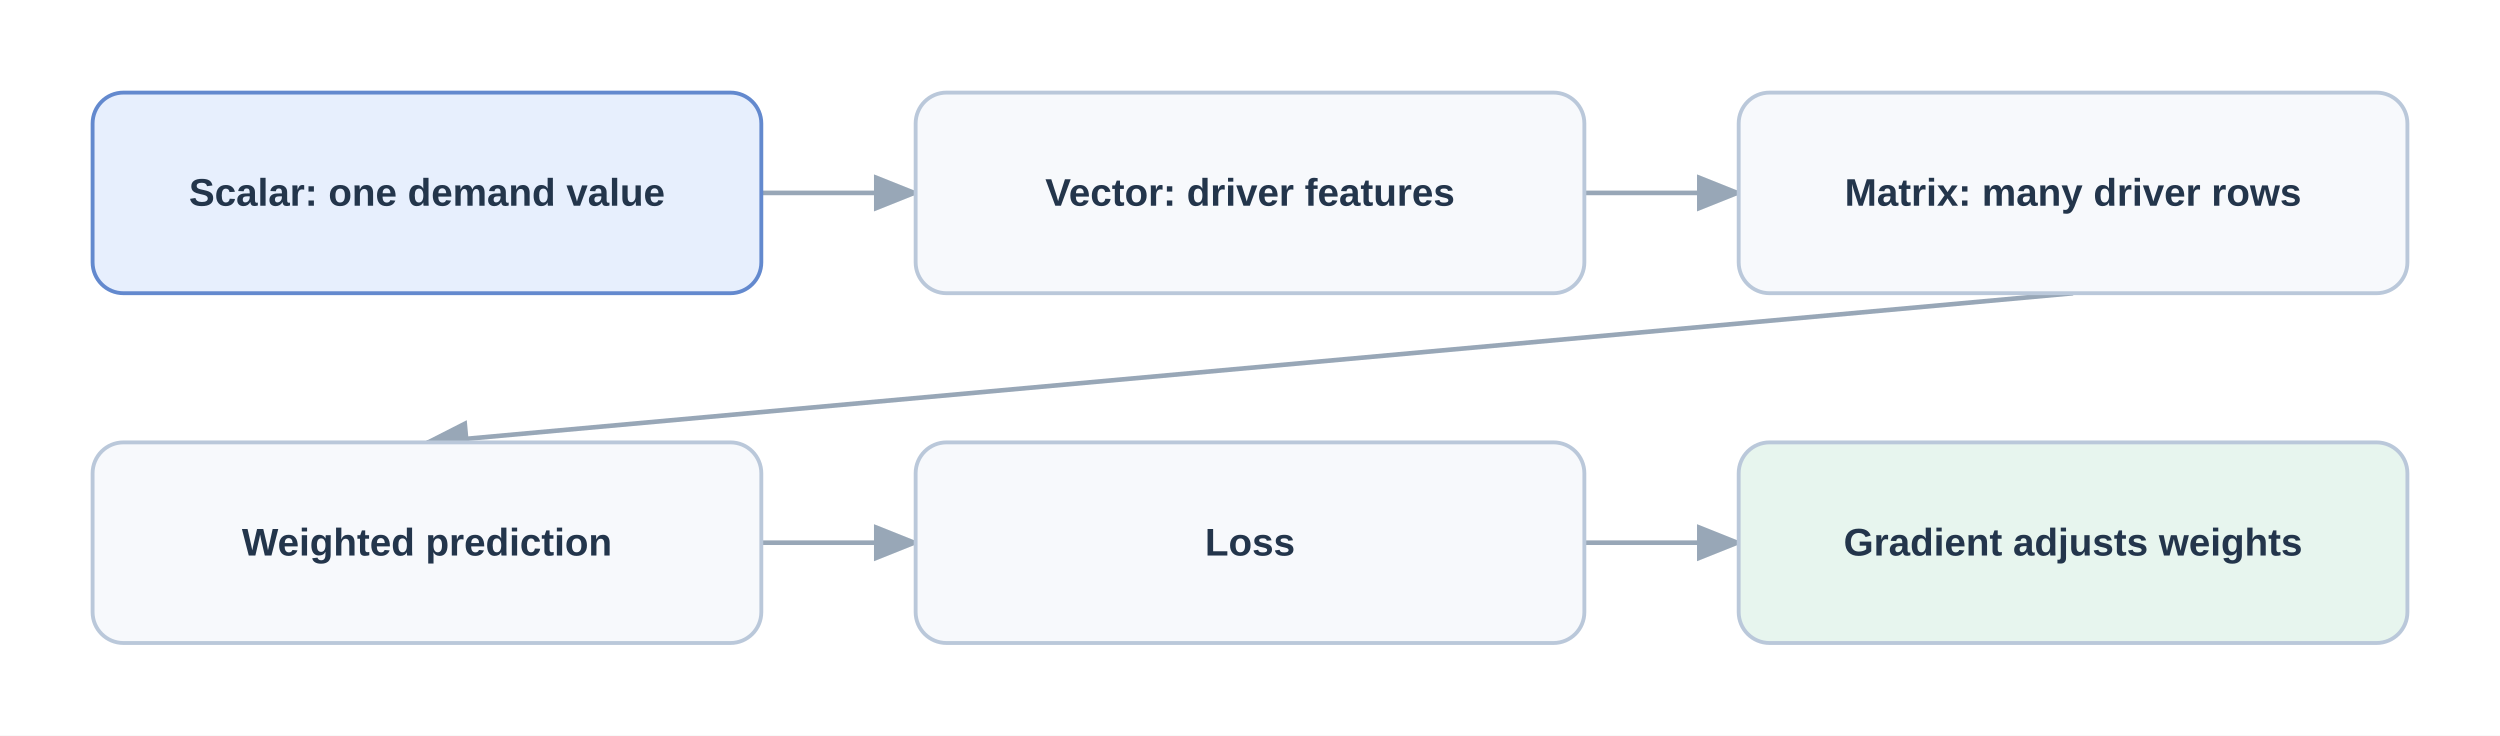
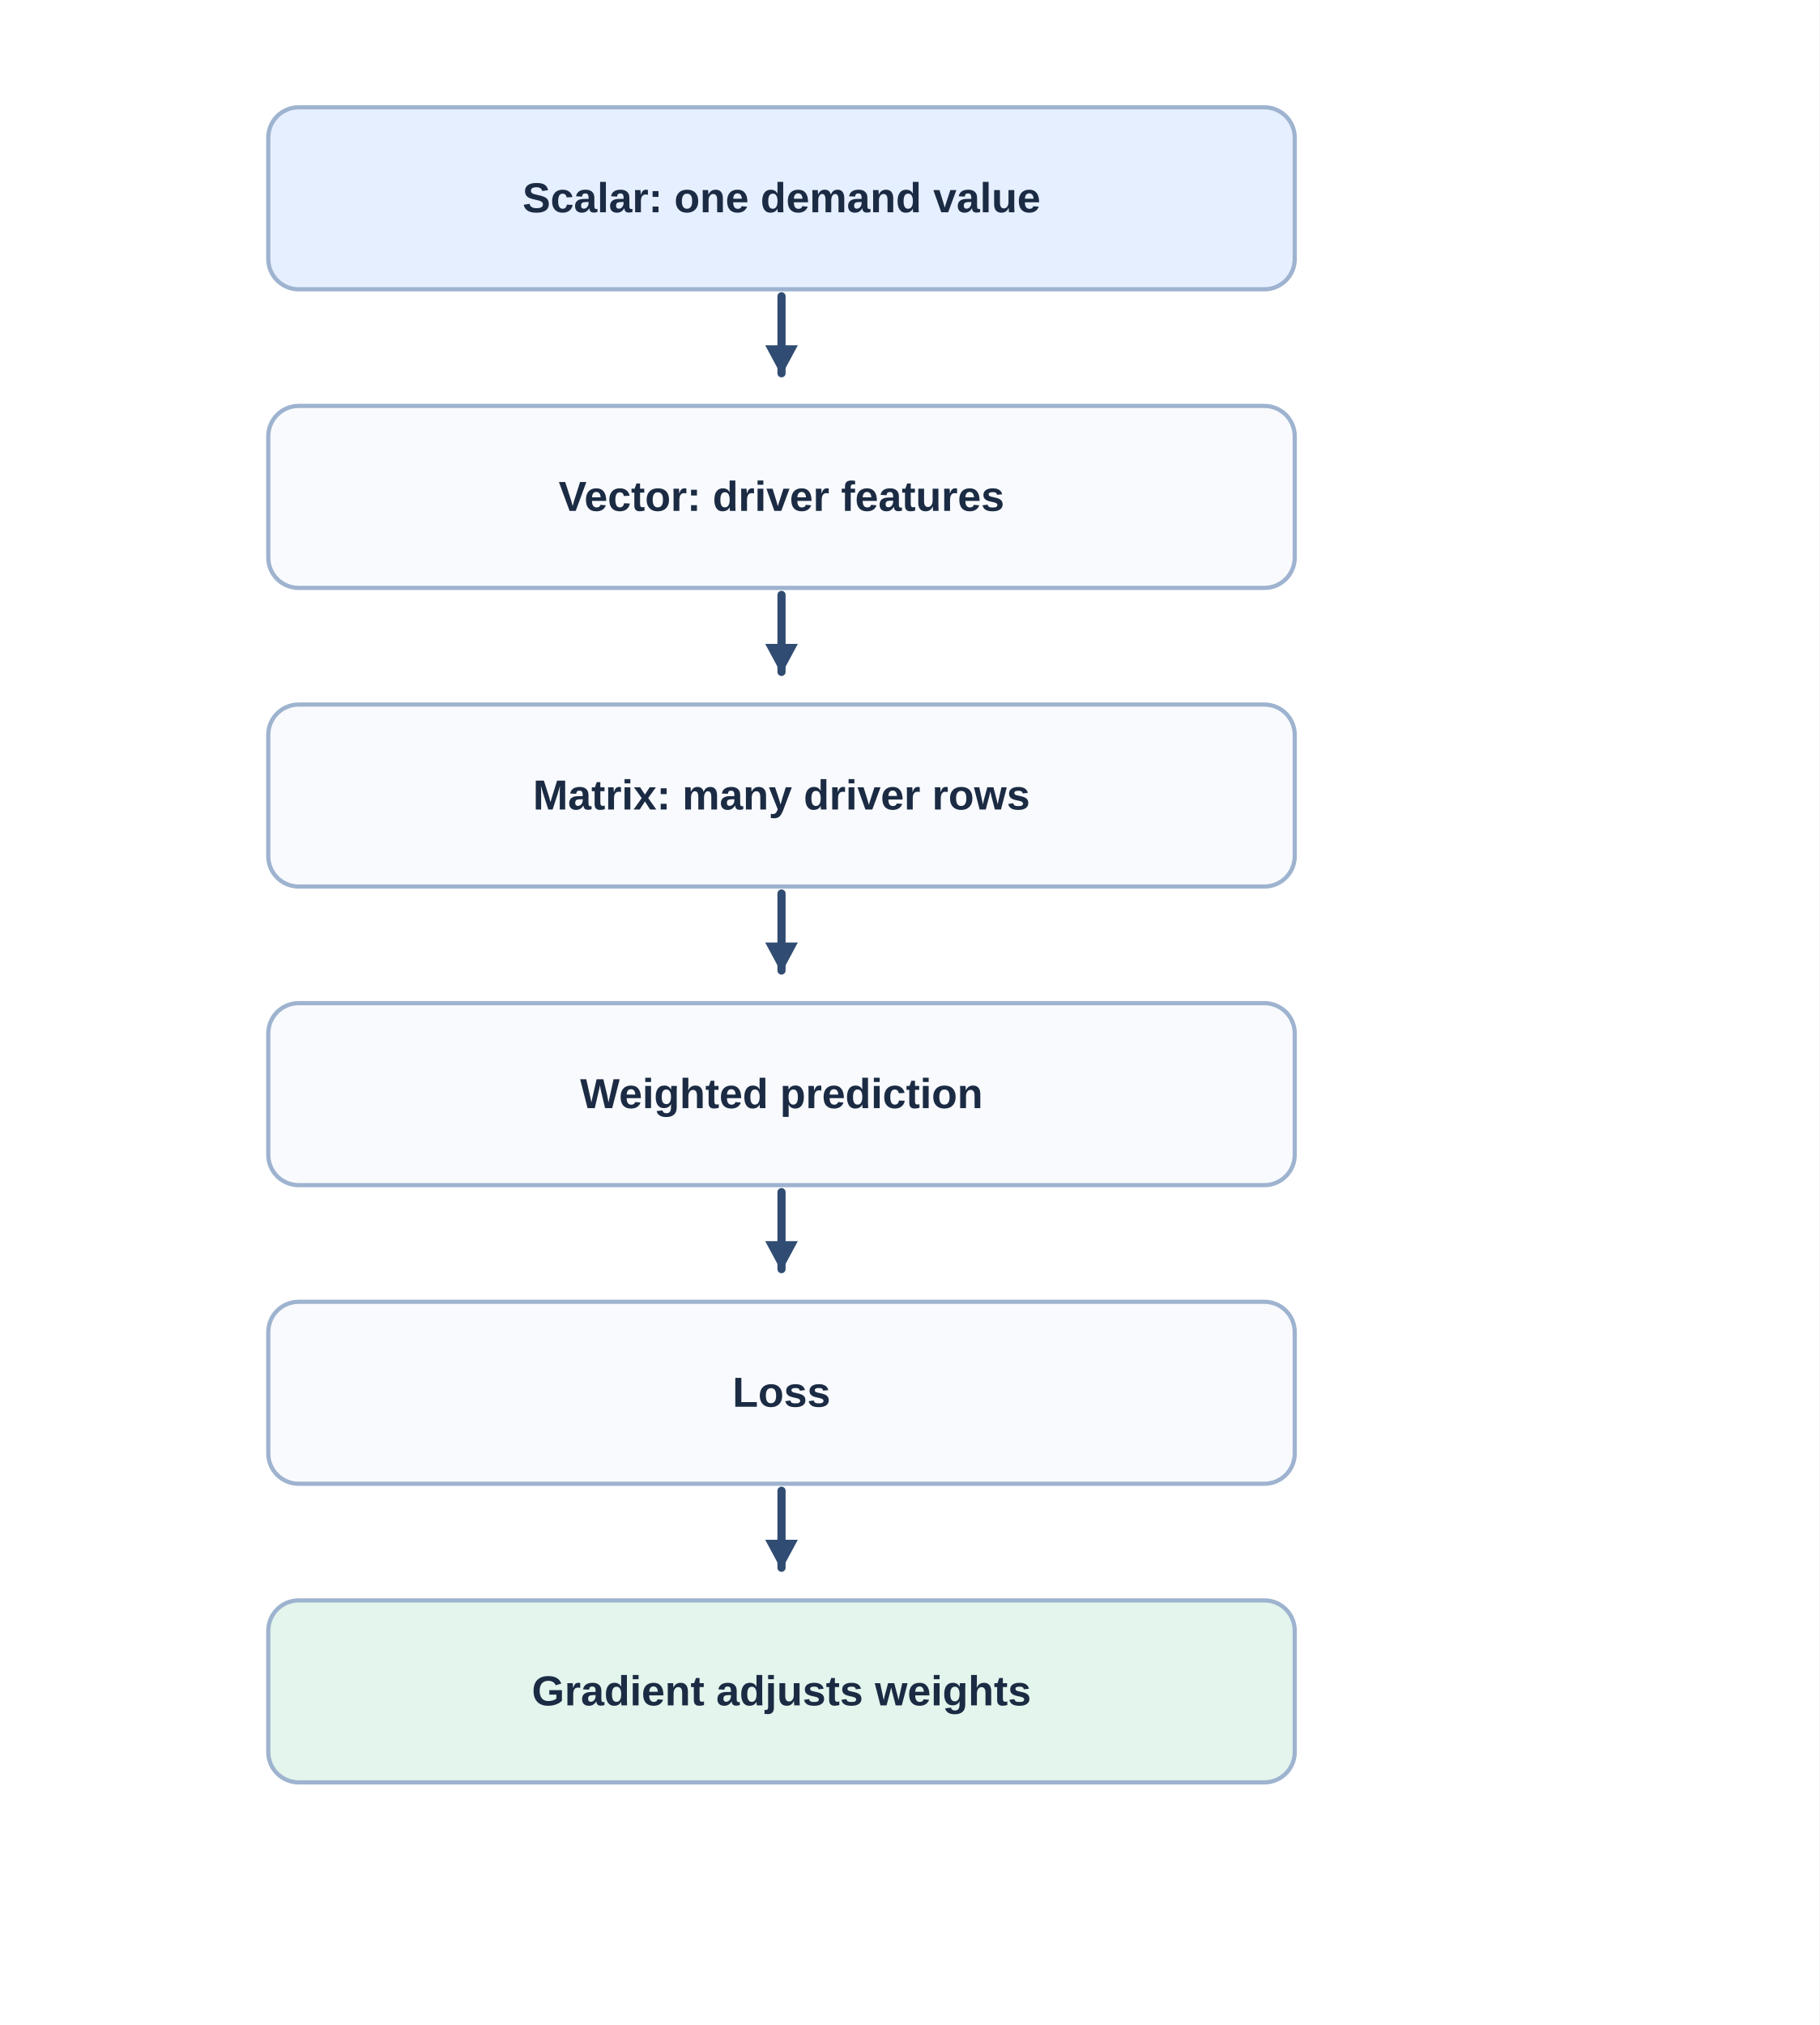
- <svg xmlns="http://www.w3.org/2000/svg" role="img" aria-label="Figure 11 Scalar: one demand value process diagram" viewBox="0 0 972 286" width="972" height="286">
+ <svg xmlns="http://www.w3.org/2000/svg" viewBox="0 0 780 868" width="780" height="868" role="img" aria-label="Figure 11: Scalar: one demand value">
  <defs>
-     <marker id="arrow" markerWidth="10" markerHeight="8" refX="9" refY="4" orient="auto">
-       <path d="M 0 0 L 10 4 L 0 8 Z" fill="#75899f" />
+     <marker id="arrowhead" markerUnits="userSpaceOnUse" markerWidth="16" markerHeight="16" refX="13" refY="8" orient="auto">
+       <path d="M1 1 L14 8 L1 15 Z" fill="#304c72" />
    </marker>
  </defs>
-   <rect width="100%" height="100%" fill="#ffffff" />
-   <path d="M 296 75 L 356 75" fill="none" stroke="#75899f" stroke-width="1.8" marker-end="url(#arrow)" opacity=".75" />
-   <path d="M 616 75 L 676 75" fill="none" stroke="#75899f" stroke-width="1.8" marker-end="url(#arrow)" opacity=".75" />
-   <path d="M 806 114 L 166 172" fill="none" stroke="#75899f" stroke-width="1.8" marker-end="url(#arrow)" opacity=".75" />
-   <path d="M 296 211 L 356 211" fill="none" stroke="#75899f" stroke-width="1.8" marker-end="url(#arrow)" opacity=".75" />
-   <path d="M 616 211 L 676 211" fill="none" stroke="#75899f" stroke-width="1.8" marker-end="url(#arrow)" opacity=".75" />
-   <rect x="36" y="36" width="260" height="78" rx="12" fill="#e7effd" stroke="#6389ce" stroke-width="1.5" />
-   <text x="166" y="80" text-anchor="middle" font-size="15" font-weight="600" font-family="Arial,Helvetica,sans-serif" fill="#23354b">
-     <tspan x="166" dy="0">Scalar: one demand value</tspan>
+   <rect width="100%" height="100%" fill="#fff" />
+   <path d="M335,127 V160" fill="none" stroke="#304c72" stroke-width="3.5" stroke-linecap="round" stroke-linejoin="round" marker-end="url(#arrowhead)" />
+   <path d="M335,255 V288" fill="none" stroke="#304c72" stroke-width="3.5" stroke-linecap="round" stroke-linejoin="round" marker-end="url(#arrowhead)" />
+   <path d="M335,383 V416" fill="none" stroke="#304c72" stroke-width="3.5" stroke-linecap="round" stroke-linejoin="round" marker-end="url(#arrowhead)" />
+   <path d="M335,511 V544" fill="none" stroke="#304c72" stroke-width="3.5" stroke-linecap="round" stroke-linejoin="round" marker-end="url(#arrowhead)" />
+   <path d="M335,639 V672" fill="none" stroke="#304c72" stroke-width="3.5" stroke-linecap="round" stroke-linejoin="round" marker-end="url(#arrowhead)" />
+   <rect x="115" y="46" width="440" height="78" rx="13" fill="#e6efff" stroke="#9eb3cf" stroke-width="1.8" />
+   <text x="335" y="91" font-family="Arial,Helvetica,sans-serif" font-size="18" font-weight="600" text-anchor="middle" fill="#1b2b43">
+     <tspan x="335" dy="0">Scalar: one demand value</tspan>
  </text>
-   <rect x="356" y="36" width="260" height="78" rx="12" fill="#f7f9fc" stroke="#bac8da" stroke-width="1.5" />
-   <text x="486" y="80" text-anchor="middle" font-size="15" font-weight="600" font-family="Arial,Helvetica,sans-serif" fill="#23354b">
-     <tspan x="486" dy="0">Vector: driver features</tspan>
+   <rect x="115" y="174" width="440" height="78" rx="13" fill="#f8fafd" stroke="#9eb3cf" stroke-width="1.8" />
+   <text x="335" y="219" font-family="Arial,Helvetica,sans-serif" font-size="18" font-weight="600" text-anchor="middle" fill="#1b2b43">
+     <tspan x="335" dy="0">Vector: driver features</tspan>
  </text>
-   <rect x="676" y="36" width="260" height="78" rx="12" fill="#f7f9fc" stroke="#bac8da" stroke-width="1.5" />
-   <text x="806" y="80" text-anchor="middle" font-size="15" font-weight="600" font-family="Arial,Helvetica,sans-serif" fill="#23354b">
-     <tspan x="806" dy="0">Matrix: many driver rows</tspan>
+   <rect x="115" y="302" width="440" height="78" rx="13" fill="#f8fafd" stroke="#9eb3cf" stroke-width="1.8" />
+   <text x="335" y="347" font-family="Arial,Helvetica,sans-serif" font-size="18" font-weight="600" text-anchor="middle" fill="#1b2b43">
+     <tspan x="335" dy="0">Matrix: many driver rows</tspan>
  </text>
-   <rect x="36" y="172" width="260" height="78" rx="12" fill="#f7f9fc" stroke="#bac8da" stroke-width="1.5" />
-   <text x="166" y="216" text-anchor="middle" font-size="15" font-weight="600" font-family="Arial,Helvetica,sans-serif" fill="#23354b">
-     <tspan x="166" dy="0">Weighted prediction</tspan>
+   <rect x="115" y="430" width="440" height="78" rx="13" fill="#f8fafd" stroke="#9eb3cf" stroke-width="1.8" />
+   <text x="335" y="475" font-family="Arial,Helvetica,sans-serif" font-size="18" font-weight="600" text-anchor="middle" fill="#1b2b43">
+     <tspan x="335" dy="0">Weighted prediction</tspan>
  </text>
-   <rect x="356" y="172" width="260" height="78" rx="12" fill="#f7f9fc" stroke="#bac8da" stroke-width="1.5" />
-   <text x="486" y="216" text-anchor="middle" font-size="15" font-weight="600" font-family="Arial,Helvetica,sans-serif" fill="#23354b">
-     <tspan x="486" dy="0">Loss</tspan>
+   <rect x="115" y="558" width="440" height="78" rx="13" fill="#f8fafd" stroke="#9eb3cf" stroke-width="1.8" />
+   <text x="335" y="603" font-family="Arial,Helvetica,sans-serif" font-size="18" font-weight="600" text-anchor="middle" fill="#1b2b43">
+     <tspan x="335" dy="0">Loss</tspan>
  </text>
-   <rect x="676" y="172" width="260" height="78" rx="12" fill="#e7f5ee" stroke="#bac8da" stroke-width="1.5" />
-   <text x="806" y="216" text-anchor="middle" font-size="15" font-weight="600" font-family="Arial,Helvetica,sans-serif" fill="#23354b">
-     <tspan x="806" dy="0">Gradient adjusts weights</tspan>
+   <rect x="115" y="686" width="440" height="78" rx="13" fill="#e3f5ec" stroke="#9eb3cf" stroke-width="1.8" />
+   <text x="335" y="731" font-family="Arial,Helvetica,sans-serif" font-size="18" font-weight="600" text-anchor="middle" fill="#1b2b43">
+     <tspan x="335" dy="0">Gradient adjusts weights</tspan>
  </text>
</svg>
